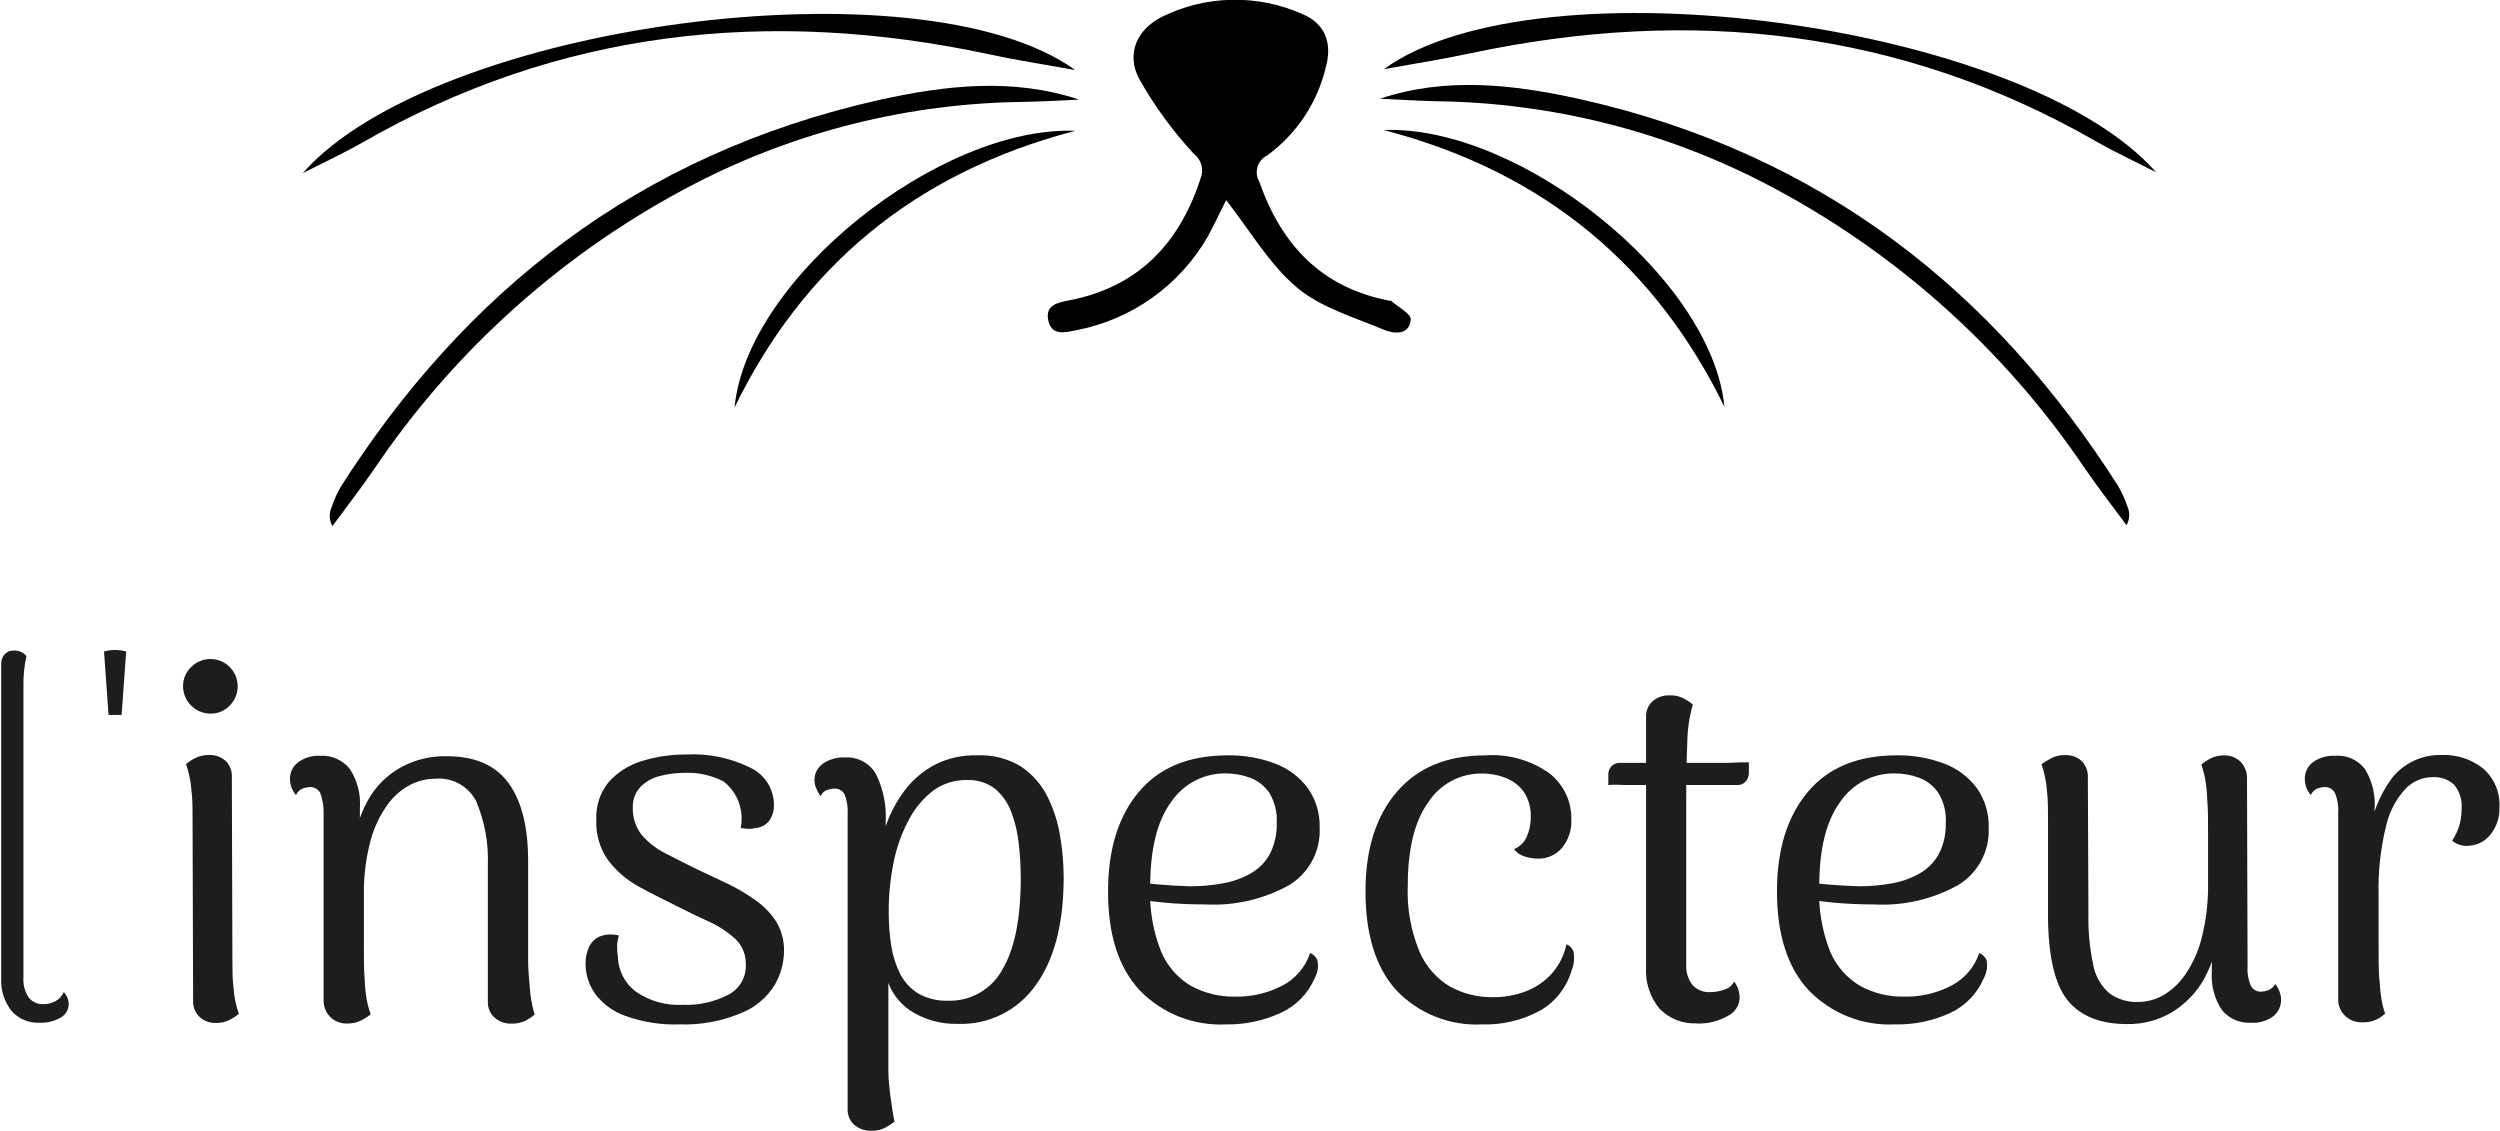
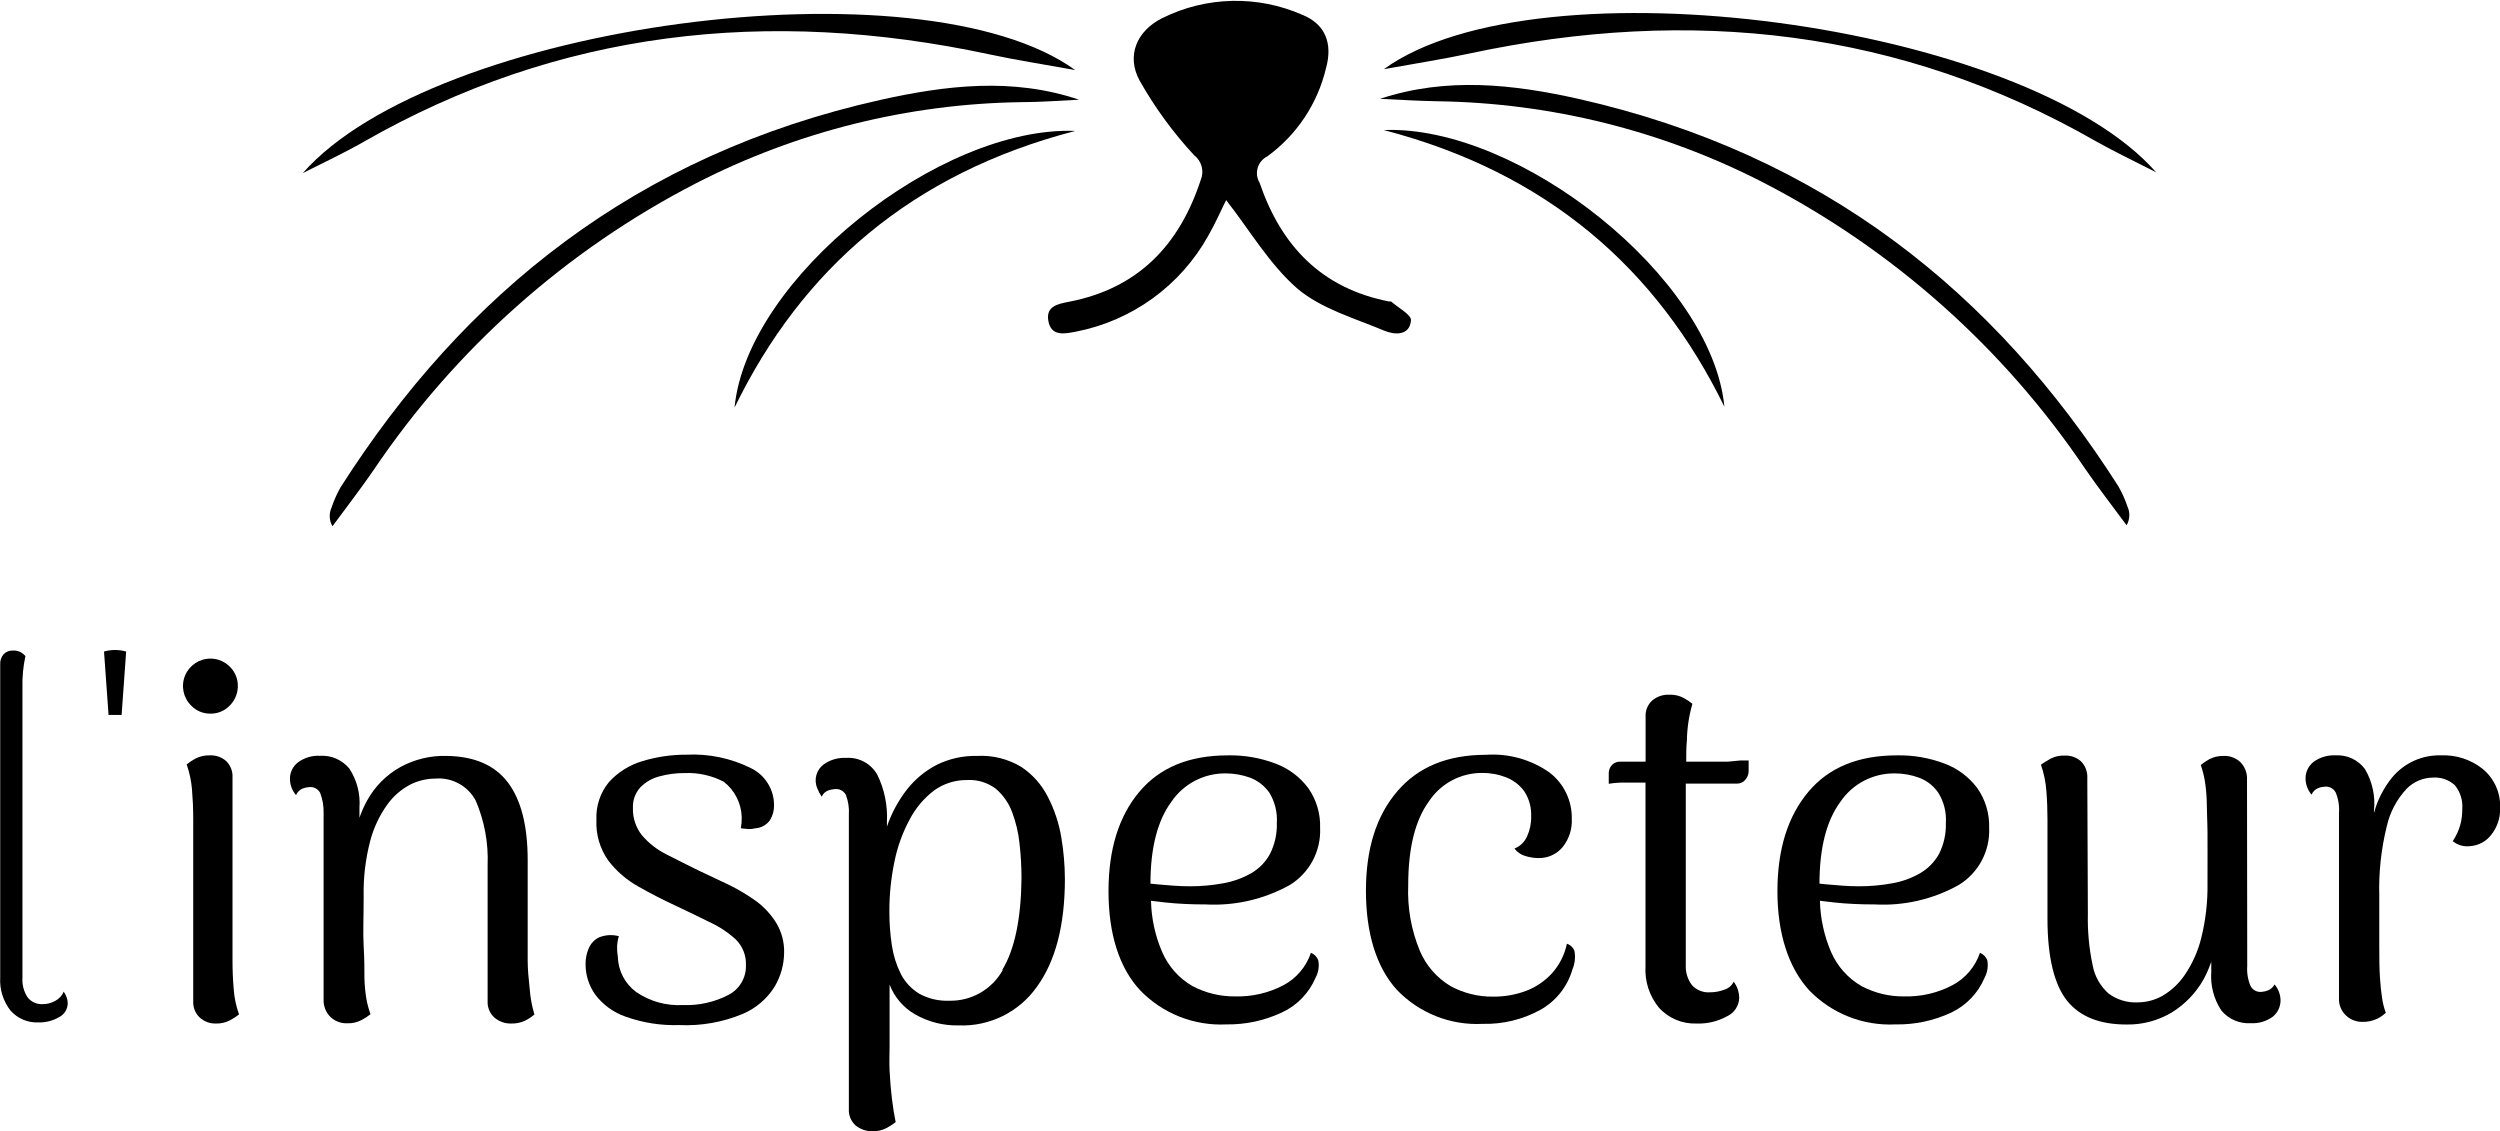
<svg xmlns="http://www.w3.org/2000/svg" width="7.96cm" height="3.6cm" viewBox="0 0 225.67 102.16">
-   <path d="M41.89,168.93a3.17,3.17,0,0,1-2.52-1.06,4.42,4.42,0,0,1-.94-3V136.57a1.3,1.3,0,0,1,.32-.95,1.1,1.1,0,0,1,.82-.32,1.39,1.39,0,0,1,.73.16,1.45,1.45,0,0,1,.41.34,11.79,11.79,0,0,0-.27,2.82q0,2.15,0,6.1l0,20.12a2.88,2.88,0,0,0,.47,1.8,1.61,1.61,0,0,0,1.35.61A2.29,2.29,0,0,0,43.3,167a1.67,1.67,0,0,0,.78-.84,1.88,1.88,0,0,1,.36.57,1.46,1.46,0,0,1,.09.52,1.42,1.42,0,0,1-.79,1.25A3.51,3.51,0,0,1,41.89,168.93Z" transform="translate(-38.43 -76.52)" fill="#1d1d1b" />
-   <path d="M48.72,135.25a3.5,3.5,0,0,1,1,.14l-.41,5.73H48.13l-.41-5.73A3.5,3.5,0,0,1,48.72,135.25Z" transform="translate(-38.43 -76.52)" fill="#1d1d1b" />
-   <path d="M57.32,141a2.49,2.49,0,0,1-2.46-2.45,2.38,2.38,0,0,1,.73-1.76,2.46,2.46,0,0,1,3.49,3.48A2.34,2.34,0,0,1,57.32,141Zm2,22.26c0,.89,0,1.75.11,2.6a8.43,8.43,0,0,0,.48,2.27,5.06,5.06,0,0,1-.8.52,2.58,2.58,0,0,1-1.3.3,2.07,2.07,0,0,1-1.45-.54,1.88,1.88,0,0,1-.59-1.46l-.05-16.53c0-.87,0-1.74-.11-2.59a9.28,9.28,0,0,0-.48-2.27,4.84,4.84,0,0,1,.79-.53,2.72,2.72,0,0,1,1.3-.29,2.09,2.09,0,0,1,1.48.52,1.91,1.91,0,0,1,.57,1.48Z" transform="translate(-38.43 -76.52)" fill="#1d1d1b" />
-   <path d="M69.7,169a2.1,2.1,0,0,1-1.54-.59,2.12,2.12,0,0,1-.6-1.59V150a4.77,4.77,0,0,0-.31-1.84,1,1,0,0,0-1-.52,1.76,1.76,0,0,0-.59.13,1.09,1.09,0,0,0-.59.59,2.25,2.25,0,0,1-.55-1.45,1.86,1.86,0,0,1,.73-1.51,3.1,3.1,0,0,1,2-.59A3.17,3.17,0,0,1,69.93,146a5.67,5.67,0,0,1,.91,3.53v3.19l-.68.82a11.59,11.59,0,0,1,1.39-4.69,7.69,7.69,0,0,1,3-3,8.22,8.22,0,0,1,4.16-1q3.78,0,5.55,2.41t1.78,7v9.06c0,.79.08,1.64.16,2.53a10.52,10.52,0,0,0,.43,2.34,3.89,3.89,0,0,1-.86.57,2.73,2.73,0,0,1-1.23.25,2.24,2.24,0,0,1-1.53-.54,1.86,1.86,0,0,1-.61-1.46V154.69a13.4,13.4,0,0,0-1.07-5.81,3.78,3.78,0,0,0-3.67-2,5.1,5.1,0,0,0-2.25.54,6,6,0,0,0-2.07,1.8,10,10,0,0,0-1.55,3.3,18.22,18.22,0,0,0-.59,5c0,1.82,0,3.33,0,4.51s0,2.16.07,2.91a13.61,13.61,0,0,0,.18,1.87,8.69,8.69,0,0,0,.37,1.36,5.58,5.58,0,0,1-.8.52A2.58,2.58,0,0,1,69.7,169Z" transform="translate(-38.43 -76.52)" fill="#1d1d1b" />
-   <path d="M99.7,169.08a13.09,13.09,0,0,1-4.85-.76,5.8,5.8,0,0,1-2.75-2,4.71,4.71,0,0,1-.87-2.76,3.53,3.53,0,0,1,.28-1.4,1.94,1.94,0,0,1,.93-1,2.82,2.82,0,0,1,1.8-.11,3.64,3.64,0,0,0-.16.89,4.76,4.76,0,0,0,.07,1,4.06,4.06,0,0,0,1.64,3.19,6.79,6.79,0,0,0,4.23,1.18,8.19,8.19,0,0,0,4.1-.91,2.91,2.91,0,0,0,1.59-2.68,3.1,3.1,0,0,0-.93-2.35,9.26,9.26,0,0,0-2.39-1.57c-1-.45-2-.94-3-1.45s-2.33-1.14-3.42-1.76a8.76,8.76,0,0,1-2.7-2.34,5.89,5.89,0,0,1-1.07-3.68,5,5,0,0,1,1.13-3.4,6.59,6.59,0,0,1,3-1.89,13.44,13.44,0,0,1,4-.59,11.73,11.73,0,0,1,5.82,1.21,3.71,3.71,0,0,1,2.1,3.35,2.48,2.48,0,0,1-.37,1.36,1.76,1.76,0,0,1-1.32.73,1.94,1.94,0,0,1-.63.07l-.68-.07a5.05,5.05,0,0,0,.08-1,4.2,4.2,0,0,0-1.63-3.21,7,7,0,0,0-3.51-.78,8.47,8.47,0,0,0-2.3.3,3.67,3.67,0,0,0-1.73,1,2.6,2.6,0,0,0-.66,1.85,3.78,3.78,0,0,0,.82,2.48,7.07,7.07,0,0,0,2.19,1.68c.91.47,1.86.95,2.87,1.44s1.82.85,2.73,1.29a17.28,17.28,0,0,1,2.52,1.5,7.06,7.06,0,0,1,1.85,1.94,5,5,0,0,1,.68,2.68,6.13,6.13,0,0,1-.84,3,6.28,6.28,0,0,1-2.92,2.5A13.28,13.28,0,0,1,99.7,169.08Z" transform="translate(-38.43 -76.52)" fill="#1d1d1b" />
-   <path d="M126.56,144.77a7,7,0,0,1,4,1,7.07,7.07,0,0,1,2.39,2.7,12.35,12.35,0,0,1,1.16,3.6,23.16,23.16,0,0,1,.32,3.71q0,6.28-2.53,9.76a8.24,8.24,0,0,1-7.07,3.49,7.57,7.57,0,0,1-3.94-1,5.27,5.27,0,0,1-2.3-2.69V171c0,.63,0,1.37,0,2.22s.1,1.7.21,2.53.22,1.54.34,2.12a5.89,5.89,0,0,1-.8.52,2.54,2.54,0,0,1-1.29.3,2.32,2.32,0,0,1-1.53-.52,1.85,1.85,0,0,1-.61-1.49l0-26.58a4.27,4.27,0,0,0-.27-1.8,1,1,0,0,0-1-.52,2,2,0,0,0-.59.12,1,1,0,0,0-.59.57,3.7,3.7,0,0,1-.41-.78,1.8,1.8,0,0,1,.61-2.16,3.19,3.19,0,0,1,2-.57,3,3,0,0,1,2.82,1.52,8.68,8.68,0,0,1,.87,4.26v4.14l-1,.5a21.26,21.26,0,0,1,1-4.21,11.58,11.58,0,0,1,1.82-3.37,8.29,8.29,0,0,1,2.71-2.23A7.88,7.88,0,0,1,126.56,144.77Zm-.91,2.23a5,5,0,0,0-3,.95,7.86,7.86,0,0,0-2.2,2.62,13.65,13.65,0,0,0-1.37,3.8,21.89,21.89,0,0,0-.46,4.51,20.21,20.21,0,0,0,.23,3.09,8.59,8.59,0,0,0,.82,2.58,4.53,4.53,0,0,0,1.64,1.75,5.15,5.15,0,0,0,2.69.64,5.39,5.39,0,0,0,4.87-2.78q1.68-2.78,1.68-8.29a27.94,27.94,0,0,0-.18-3.14,11.42,11.42,0,0,0-.68-2.86,5.09,5.09,0,0,0-1.46-2.08A3.93,3.93,0,0,0,125.65,147Z" transform="translate(-38.43 -76.52)" fill="#1d1d1b" />
-   <path d="M149.09,169.08A10.14,10.14,0,0,1,141.3,166q-2.87-3.08-2.86-8.94c0-3.8.93-6.79,2.79-9s4.55-3.29,8-3.29a11.5,11.5,0,0,1,4.32.75,6.5,6.5,0,0,1,2.94,2.21,5.92,5.92,0,0,1,1.07,3.59,5.75,5.75,0,0,1-2.75,5.17,14.06,14.06,0,0,1-7.58,1.75c-1.28,0-2.49-.05-3.65-.16a31.15,31.15,0,0,1-3.5-.52l.09-1.51a23.08,23.08,0,0,0,2.66.37c1,.09,2,.15,3,.18a16.23,16.23,0,0,0,3-.27,7.74,7.74,0,0,0,2.53-.91,4.45,4.45,0,0,0,1.71-1.76,5.82,5.82,0,0,0,.61-2.79,4.66,4.66,0,0,0-.68-2.73,3.72,3.72,0,0,0-1.73-1.35,6.47,6.47,0,0,0-2.19-.39,5.86,5.86,0,0,0-4.94,2.58q-1.89,2.57-1.89,7.62a14.14,14.14,0,0,0,1,5.94,6.54,6.54,0,0,0,2.75,3.1,8.08,8.08,0,0,0,3.87.93,8.91,8.91,0,0,0,4.33-1,5.19,5.19,0,0,0,2.5-2.94,1.19,1.19,0,0,1,.66.66,2.35,2.35,0,0,1-.25,1.61,6.07,6.07,0,0,1-3.05,3.13A11.4,11.4,0,0,1,149.09,169.08Z" transform="translate(-38.43 -76.52)" fill="#1d1d1b" />
-   <path d="M172.25,169.08a10,10,0,0,1-7.76-3.08q-2.79-3.08-2.79-8.94c0-3.8.94-6.79,2.84-9s4.57-3.29,8-3.29a8.91,8.91,0,0,1,5.76,1.61,5.14,5.14,0,0,1,2,4.17,3.78,3.78,0,0,1-.82,2.55,2.75,2.75,0,0,1-2.19,1,4,4,0,0,1-1.17-.18,1.86,1.86,0,0,1-1-.68,2.08,2.08,0,0,0,1.14-1.1,4.11,4.11,0,0,0,.37-1.82,3.84,3.84,0,0,0-.61-2.23,3.64,3.64,0,0,0-1.62-1.27,5.81,5.81,0,0,0-2.19-.41,5.71,5.71,0,0,0-4.82,2.57c-1.25,1.72-1.87,4.24-1.87,7.58a14,14,0,0,0,1.05,5.92,6.79,6.79,0,0,0,2.78,3.19,7.81,7.81,0,0,0,3.82.95,8.25,8.25,0,0,0,3-.52,6.12,6.12,0,0,0,2.35-1.6,5.74,5.74,0,0,0,1.34-2.66,1.09,1.09,0,0,1,.64.7,2.94,2.94,0,0,1-.18,1.67,6.12,6.12,0,0,1-2.91,3.66A10.27,10.27,0,0,1,172.25,169.08Z" transform="translate(-38.43 -76.52)" fill="#1d1d1b" />
-   <path d="M183.64,147.45l0-1a1.06,1.06,0,0,1,.34-.75,1,1,0,0,1,.66-.25h7.83c.12,0,.37,0,.73,0l1.21,0,1.2-.05.73,0,0,1a1.21,1.21,0,0,1-.32.77.94.94,0,0,1-.68.28h-9c-.3,0-.75,0-1.36,0A8.07,8.07,0,0,0,183.64,147.45Zm8,21.53a4.34,4.34,0,0,1-3.39-1.34,5.38,5.38,0,0,1-1.2-3.71V141.35a1.83,1.83,0,0,1,.59-1.47,2.22,2.22,0,0,1,1.55-.53,2.52,2.52,0,0,1,1.31.3,5.21,5.21,0,0,1,.78.52,12.72,12.72,0,0,0-.5,3.32c-.06,1.37-.1,3.22-.1,5.56V163.7a2.76,2.76,0,0,0,.55,1.8,2,2,0,0,0,1.64.66,3.56,3.56,0,0,0,1.27-.23,1.38,1.38,0,0,0,.87-.73,2.7,2.7,0,0,1,.39.75,2.86,2.86,0,0,1,.11.71,1.9,1.9,0,0,1-1.09,1.66A5.3,5.3,0,0,1,191.6,169Z" transform="translate(-38.43 -76.52)" fill="#1d1d1b" />
-   <path d="M209.54,169.08a10.15,10.15,0,0,1-7.79-3.08q-2.87-3.08-2.87-8.94c0-3.8.94-6.79,2.8-9s4.55-3.29,8-3.29a11.5,11.5,0,0,1,4.32.75,6.55,6.55,0,0,1,2.94,2.21,5.92,5.92,0,0,1,1.07,3.59,5.74,5.74,0,0,1-2.76,5.17,14,14,0,0,1-7.57,1.75c-1.28,0-2.49-.05-3.65-.16a31.15,31.15,0,0,1-3.5-.52l.09-1.51a22.77,22.77,0,0,0,2.66.37c1,.09,2,.15,3,.18a16.34,16.34,0,0,0,3-.27,7.6,7.6,0,0,0,2.52-.91,4.55,4.55,0,0,0,1.72-1.76,5.82,5.82,0,0,0,.61-2.79,4.58,4.58,0,0,0-.69-2.73,3.62,3.62,0,0,0-1.73-1.35,6.37,6.37,0,0,0-2.18-.39,5.86,5.86,0,0,0-4.94,2.58q-1.89,2.57-1.89,7.62a14.32,14.32,0,0,0,1,5.94,6.61,6.61,0,0,0,2.76,3.1,8,8,0,0,0,3.87.93,8.84,8.84,0,0,0,4.32-1,5.17,5.17,0,0,0,2.51-2.94,1.19,1.19,0,0,1,.66.66,2.41,2.41,0,0,1-.25,1.61,6.11,6.11,0,0,1-3,3.13A11.4,11.4,0,0,1,209.54,169.08Z" transform="translate(-38.43 -76.52)" fill="#1d1d1b" />
-   <path d="M239.26,144.77a2.09,2.09,0,0,1,1.5.57,2.14,2.14,0,0,1,.59,1.61l.05,16.84a3.86,3.86,0,0,0,.3,1.8,1,1,0,0,0,1,.53,1.82,1.82,0,0,0,.59-.14,1.17,1.17,0,0,0,.6-.55,2.27,2.27,0,0,1,.54,1.41,1.9,1.9,0,0,1-.71,1.51,3.08,3.08,0,0,1-2,.58,3.17,3.17,0,0,1-2.64-1.15,5.58,5.58,0,0,1-.91-3.48v-3.24l.68-.81a11.89,11.89,0,0,1-1.38,4.73,8.29,8.29,0,0,1-2.9,3,7.7,7.7,0,0,1-4.05,1.07c-2.43,0-4.22-.72-5.37-2.14s-1.74-3.9-1.78-7.43v-9c0-.82,0-1.67-.1-2.55a9.46,9.46,0,0,0-.49-2.36c.28-.19.57-.37.89-.55a2.55,2.55,0,0,1,1.25-.27,2.07,2.07,0,0,1,1.48.52,2,2,0,0,1,.57,1.53l.05,12.24a20.14,20.14,0,0,0,.43,4.64,4.5,4.5,0,0,0,1.44,2.57,4.12,4.12,0,0,0,2.68.8,4.65,4.65,0,0,0,2.19-.59,6.28,6.28,0,0,0,2-1.87,10.27,10.27,0,0,0,1.5-3.34,19.2,19.2,0,0,0,.57-5c0-1.82,0-3.33,0-4.51s0-2.15-.07-2.89a14.11,14.11,0,0,0-.18-1.87,8.67,8.67,0,0,0-.36-1.38,4.84,4.84,0,0,1,.79-.53A2.69,2.69,0,0,1,239.26,144.77Z" transform="translate(-38.43 -76.52)" fill="#1d1d1b" />
-   <path d="M251.68,168.89a2.09,2.09,0,0,1-1.45-.57,2,2,0,0,1-.64-1.57V150a4,4,0,0,0-.3-1.84,1,1,0,0,0-1-.52,1.76,1.76,0,0,0-.59.13,1.13,1.13,0,0,0-.59.59,2.29,2.29,0,0,1-.54-1.45,1.88,1.88,0,0,1,.72-1.51,3.11,3.11,0,0,1,2-.59A3.07,3.07,0,0,1,252,146a6.07,6.07,0,0,1,.87,3.74v3h-.55a11,11,0,0,1,2.19-6,5.53,5.53,0,0,1,4.41-2,5.65,5.65,0,0,1,3.78,1.23,4.34,4.34,0,0,1,1.46,3.5,3.69,3.69,0,0,1-.82,2.46,2.6,2.6,0,0,1-1.87,1,2.05,2.05,0,0,1-1.59-.45,5.27,5.27,0,0,0,.7-1.53,5.69,5.69,0,0,0,.16-1.39,3,3,0,0,0-.68-2.14,2.67,2.67,0,0,0-2-.68,3.38,3.38,0,0,0-2.34,1,7.32,7.32,0,0,0-1.8,3.39,23.52,23.52,0,0,0-.68,6.3V162c0,1.19,0,2.15.06,2.89s.11,1.36.19,1.85a7.12,7.12,0,0,0,.34,1.36,3,3,0,0,1-.8.55A2.93,2.93,0,0,1,251.68,168.89Z" transform="translate(-38.43 -76.52)" fill="#1d1d1b" />
-   <path d="M163,85.44c6-2,12.06-1.28,17.92,0,22.13,4.93,37.65,17.51,48.79,35a10.16,10.16,0,0,1,.83,1.84,1.85,1.85,0,0,1-.08,1.69c-1.25-1.69-2.54-3.36-3.73-5.08A78.47,78.47,0,0,0,197.62,93a66.47,66.47,0,0,0-29.41-7.33C166.48,85.63,164.74,85.52,163,85.44Z" transform="translate(-38.43 -76.52)" />
-   <path d="M163.36,82.77c13.92-10.08,57.91-4.19,69.78,9.32-1.83-.94-3.71-1.81-5.49-2.83-17.57-10.06-36.49-12.19-56.53-7.91C168.74,81.86,166.34,82.23,163.36,82.77Z" transform="translate(-38.43 -76.52)" />
-   <path d="M163.35,88.27c12.2-.48,29.65,13.29,30.78,25C188,100.74,178.09,92.11,163.35,88.27Z" transform="translate(-38.43 -76.52)" />
-   <path d="M135.82,85.52c-6-2-12.07-1.28-17.92,0-22.13,4.94-37.65,17.52-48.8,35a10.12,10.12,0,0,0-.82,1.84,1.85,1.85,0,0,0,.08,1.69c1.24-1.69,2.54-3.36,3.72-5.08a78.51,78.51,0,0,1,29.13-25.91,66.42,66.42,0,0,1,29.4-7.33C132.35,85.7,134.08,85.6,135.82,85.52Z" transform="translate(-38.43 -76.52)" />
-   <path d="M135.47,82.85c-13.93-10.08-57.91-4.19-69.79,9.31,1.83-.93,3.71-1.8,5.49-2.82,17.58-10.06,36.5-12.2,56.54-7.91C130.08,81.94,132.49,82.31,135.47,82.85Z" transform="translate(-38.43 -76.52)" />
-   <path d="M135.48,88.34c-12.2-.47-29.66,13.29-30.79,25C110.79,100.82,120.73,92.19,135.48,88.34Z" transform="translate(-38.43 -76.52)" />
-   <path d="M149.11,94.6c-.42.83-1,2.06-1.61,3.21a17.5,17.5,0,0,1-12,8.56c-1,.21-2.23.51-2.48-1-.22-1.29.87-1.51,1.85-1.7,6.25-1.19,10-5.1,11.92-11a1.89,1.89,0,0,0-.59-2.24,35.72,35.72,0,0,1-4.93-6.75c-1.22-2.24-.26-4.5,2.06-5.65A14.94,14.94,0,0,1,156,77.79c2,.83,2.73,2.57,2.12,4.78a13.79,13.79,0,0,1-5.31,8,1.69,1.69,0,0,0-.7,2.38c2,5.71,5.61,9.54,11.7,10.73.06,0,.14,0,.18,0,.64.57,1.85,1.2,1.8,1.71-.12,1.42-1.51,1.31-2.41.93-2.69-1.13-5.7-2-7.85-3.8C153,100.39,151.24,97.32,149.11,94.6Z" transform="translate(-38.43 -76.52)" />
+   <path d="M44.08,166.12a1.67,1.67,0,0,1-.78.84,2.29,2.29,0,0,1-1.13.29,1.61,1.61,0,0,1-1.35-.61,2.88,2.88,0,0,1-.47-1.8l0-20.12q0-4,0-6.1a11.79,11.79,0,0,1,.27-2.82,1.45,1.45,0,0,0-.41-.34,1.39,1.39,0,0,0-.73-.16,1.1,1.1,0,0,0-.82.32,1.3,1.3,0,0,0-.32.95v28.27a4.42,4.42,0,0,0,.94,3,3.17,3.17,0,0,0,2.52,1.06,3.51,3.51,0,0,0,1.85-.47,1.42,1.42,0,0,0,.79-1.25,1.46,1.46,0,0,0-.09-.52A1.88,1.88,0,0,0,44.08,166.12Z" transform="translate(-38.43 -76.52)" />
+   <path d="M47.72,135.39l.41,5.73h1.18l.41-5.73a3.64,3.64,0,0,0-2,0Z" transform="translate(-38.43 -76.52)" />
+   <path d="M59.33,163.29l0-16.52a1.91,1.91,0,0,0-.57-1.48,2.09,2.09,0,0,0-1.48-.52,2.72,2.72,0,0,0-1.3.29,4.84,4.84,0,0,0-.79.53,9.28,9.28,0,0,1,.48,2.27c.07.85.11,1.72.11,2.59L55.78,167a1.88,1.88,0,0,0,.59,1.46,2.07,2.07,0,0,0,1.45.54,2.58,2.58,0,0,0,1.3-.3,5.06,5.06,0,0,0,.8-.52,8.43,8.43,0,0,1-.48-2.27C59.36,165,59.33,164.18,59.33,163.29Z" transform="translate(-38.43 -76.52)" />
+   <path d="M57.32,141a2.34,2.34,0,0,0,1.76-.73,2.48,2.48,0,1,0-3.49,0A2.35,2.35,0,0,0,57.32,141Z" transform="translate(-38.43 -76.52)" />
+   <path d="M86,163.29v-9.06q0-4.64-1.78-7t-5.55-2.41a8.22,8.22,0,0,0-4.16,1,7.69,7.69,0,0,0-3,3,9.58,9.58,0,0,0-.71,1.59v-.91a5.67,5.67,0,0,0-.91-3.53,3.17,3.17,0,0,0-2.64-1.16,3.1,3.1,0,0,0-2,.59,1.86,1.86,0,0,0-.73,1.51,2.25,2.25,0,0,0,.55,1.45,1.09,1.09,0,0,1,.59-.59,1.76,1.76,0,0,1,.59-.13,1,1,0,0,1,1,.52,4.77,4.77,0,0,1,.31,1.84v16.8a2.12,2.12,0,0,0,.6,1.59,2.1,2.1,0,0,0,1.54.59,2.58,2.58,0,0,0,1.3-.3,5.58,5.58,0,0,0,.8-.52,8.69,8.69,0,0,1-.37-1.36,13.61,13.61,0,0,1-.18-1.87c0-.75,0-1.73-.07-2.91s0-2.69,0-4.51a18.22,18.22,0,0,1,.59-5,10,10,0,0,1,1.55-3.3,6,6,0,0,1,2.07-1.8,5.1,5.1,0,0,1,2.25-.54,3.78,3.78,0,0,1,3.67,2,13.4,13.4,0,0,1,1.07,5.81V167a1.86,1.86,0,0,0,.61,1.46,2.24,2.24,0,0,0,1.53.54,2.73,2.73,0,0,0,1.23-.25,3.89,3.89,0,0,0,.86-.57,10.52,10.52,0,0,1-.43-2.34C86.08,164.93,86,164.08,86,163.29Z" transform="translate(-38.43 -76.52)" />
+   <path d="M106.64,157.94a17.28,17.28,0,0,0-2.52-1.5q-1.37-.66-2.73-1.29c-1-.49-2-1-2.87-1.44A7.07,7.07,0,0,1,96.33,152a3.78,3.78,0,0,1-.82-2.48,2.6,2.6,0,0,1,.66-1.85,3.67,3.67,0,0,1,1.73-1,8.47,8.47,0,0,1,2.3-.3,7,7,0,0,1,3.51.78,4.2,4.2,0,0,1,1.63,3.21,5.05,5.05,0,0,1-.08,1l.68.07a1.94,1.94,0,0,0,.63-.07,1.76,1.76,0,0,0,1.32-.73,2.48,2.48,0,0,0,.37-1.36,3.71,3.71,0,0,0-2.1-3.35,11.73,11.73,0,0,0-5.82-1.21,13.44,13.44,0,0,0-4,.59,6.59,6.59,0,0,0-3,1.89,5,5,0,0,0-1.13,3.4,5.89,5.89,0,0,0,1.07,3.68,8.76,8.76,0,0,0,2.7,2.34c1.09.62,2.23,1.21,3.42,1.76s2.07,1,3,1.45a9.26,9.26,0,0,1,2.39,1.57,3.1,3.1,0,0,1,.93,2.35,2.91,2.91,0,0,1-1.59,2.68,8.19,8.19,0,0,1-4.1.91,6.79,6.79,0,0,1-4.23-1.18A4.06,4.06,0,0,1,94.15,163a4.76,4.76,0,0,1-.07-1,3.64,3.64,0,0,1,.16-.89,2.82,2.82,0,0,0-1.8.11,1.94,1.94,0,0,0-.93,1,3.53,3.53,0,0,0-.28,1.4,4.71,4.71,0,0,0,.87,2.76,5.8,5.8,0,0,0,2.75,2,13.09,13.09,0,0,0,4.85.76,13.28,13.28,0,0,0,5.71-1,6.28,6.28,0,0,0,2.92-2.5,6.13,6.13,0,0,0,.84-3,5,5,0,0,0-.68-2.68A7.06,7.06,0,0,0,106.64,157.94Z" transform="translate(-38.43 -76.52)" />
+   <path d="M133,148.52a7.07,7.07,0,0,0-2.39-2.7,7,7,0,0,0-4-1,7.88,7.88,0,0,0-3.62.79,8.29,8.29,0,0,0-2.71,2.23,11.58,11.58,0,0,0-1.82,3.37v-.43a8.68,8.68,0,0,0-.87-4.26,3,3,0,0,0-2.82-1.52,3.19,3.19,0,0,0-2,.57,1.8,1.8,0,0,0-.61,2.16,3.7,3.7,0,0,0,.41.78,1,1,0,0,1,.59-.57,2,2,0,0,1,.59-.12,1,1,0,0,1,1,.52,4.27,4.27,0,0,1,.27,1.8l0,26.58a1.85,1.85,0,0,0,.61,1.49,2.32,2.32,0,0,0,1.53.52,2.54,2.54,0,0,0,1.29-.3,5.89,5.89,0,0,0,.8-.52c-.12-.58-.24-1.28-.34-2.12s-.17-1.67-.21-2.53,0-1.59,0-2.22v-5.56a5.27,5.27,0,0,0,2.3,2.69,7.57,7.57,0,0,0,3.94,1,8.24,8.24,0,0,0,7.07-3.49q2.53-3.48,2.53-9.76a23.16,23.16,0,0,0-.32-3.71A12.35,12.35,0,0,0,133,148.52Zm-4.07,15.64a5.39,5.39,0,0,1-4.87,2.78,5.15,5.15,0,0,1-2.69-.64,4.53,4.53,0,0,1-1.64-1.75,8.59,8.59,0,0,1-.82-2.58,20.21,20.21,0,0,1-.23-3.09,21.89,21.89,0,0,1,.46-4.51,13.65,13.65,0,0,1,1.37-3.8,7.86,7.86,0,0,1,2.2-2.62,5,5,0,0,1,3-.95,3.93,3.93,0,0,1,2.59.79,5.09,5.09,0,0,1,1.46,2.08,11.42,11.42,0,0,1,.68,2.86,27.94,27.94,0,0,1,.18,3.14Q130.56,161.39,128.88,164.16Z" transform="translate(-38.43 -76.52)" />
+   <path d="M147.27,158.24a14.06,14.06,0,0,0,7.58-1.75,5.75,5.75,0,0,0,2.75-5.17,5.92,5.92,0,0,0-1.07-3.59,6.5,6.5,0,0,0-2.94-2.21,11.5,11.5,0,0,0-4.32-.75q-5.24,0-8,3.29c-1.86,2.21-2.79,5.2-2.79,9s.95,6.89,2.86,8.94a10.14,10.14,0,0,0,7.79,3.08,11.4,11.4,0,0,0,5-1.07,6.07,6.07,0,0,0,3.05-3.13,2.35,2.35,0,0,0,.25-1.61,1.19,1.19,0,0,0-.66-.66,5.19,5.19,0,0,1-2.5,2.94,8.91,8.91,0,0,1-4.33,1,8.08,8.08,0,0,1-3.87-.93,6.54,6.54,0,0,1-2.75-3.1,12.35,12.35,0,0,1-1-4.61l1.27.15C144.78,158.19,146,158.24,147.27,158.24Zm-5-1.88c0-3.25.65-5.71,1.88-7.38a5.86,5.86,0,0,1,4.94-2.58,6.47,6.47,0,0,1,2.19.39,3.72,3.72,0,0,1,1.73,1.35,4.66,4.66,0,0,1,.68,2.73,5.82,5.82,0,0,1-.61,2.79,4.45,4.45,0,0,1-1.71,1.76,7.74,7.74,0,0,1-2.53.91,16.23,16.23,0,0,1-3,.27c-1,0-2-.09-3-.18Z" transform="translate(-38.43 -76.52)" />
+   <path d="M179.9,161.79a5.74,5.74,0,0,1-1.34,2.66,6.12,6.12,0,0,1-2.35,1.6,8.25,8.25,0,0,1-3,.52,7.81,7.81,0,0,1-3.82-.95,6.79,6.79,0,0,1-2.78-3.19,14,14,0,0,1-1.05-5.92c0-3.34.62-5.86,1.87-7.58a5.71,5.71,0,0,1,4.82-2.57,5.81,5.81,0,0,1,2.19.41,3.64,3.64,0,0,1,1.62,1.27,3.84,3.84,0,0,1,.61,2.23,4.11,4.11,0,0,1-.37,1.82,2.08,2.08,0,0,1-1.14,1.1,1.86,1.86,0,0,0,1,.68,4,4,0,0,0,1.17.18,2.75,2.75,0,0,0,2.19-1,3.78,3.78,0,0,0,.82-2.55,5.14,5.14,0,0,0-2-4.17,8.91,8.91,0,0,0-5.76-1.61q-5.19,0-8,3.29c-1.9,2.21-2.84,5.2-2.84,9s.93,6.89,2.79,8.94a10,10,0,0,0,7.76,3.08,10.27,10.27,0,0,0,5.2-1.26,6.12,6.12,0,0,0,2.91-3.66,2.94,2.94,0,0,0,.18-1.67A1.09,1.09,0,0,0,179.9,161.79Z" transform="translate(-38.43 -76.52)" />
+   <path d="M194.45,145.34l-1.21,0c-.36,0-.61,0-.73,0h-1.83c0-.71,0-1.36.06-1.91a12.72,12.72,0,0,1,.5-3.32,5.21,5.21,0,0,0-.78-.52,2.52,2.52,0,0,0-1.31-.3,2.22,2.22,0,0,0-1.55.53,1.83,1.83,0,0,0-.59,1.47v4.05h-2.33a1,1,0,0,0-.66.25,1.06,1.06,0,0,0-.34.75l0,1a8.07,8.07,0,0,1,1.36-.11c.61,0,1.06,0,1.36,0H187v16.61a5.38,5.38,0,0,0,1.2,3.71A4.34,4.34,0,0,0,191.6,169a5.3,5.3,0,0,0,2.78-.66,1.9,1.9,0,0,0,1.09-1.66,2.86,2.86,0,0,0-.11-.71,2.7,2.7,0,0,0-.39-.75,1.38,1.38,0,0,1-.87.73,3.56,3.56,0,0,1-1.27.23,2,2,0,0,1-1.64-.66,2.76,2.76,0,0,1-.55-1.8V149.05c0-.61,0-1.19,0-1.73h4.69A.94.94,0,0,0,196,147a1.21,1.21,0,0,0,.32-.77l0-1-.73,0Z" transform="translate(-38.43 -76.52)" />
+   <path d="M207.72,158.24a14,14,0,0,0,7.57-1.75,5.74,5.74,0,0,0,2.76-5.17,5.92,5.92,0,0,0-1.07-3.59,6.55,6.55,0,0,0-2.94-2.21,11.5,11.5,0,0,0-4.32-.75q-5.24,0-8,3.29c-1.86,2.21-2.8,5.2-2.8,9s1,6.89,2.87,8.94a10.15,10.15,0,0,0,7.79,3.08,11.4,11.4,0,0,0,5.05-1.07,6.11,6.11,0,0,0,3-3.13,2.41,2.41,0,0,0,.25-1.61,1.19,1.19,0,0,0-.66-.66,5.17,5.17,0,0,1-2.51,2.94,8.84,8.84,0,0,1-4.32,1,8,8,0,0,1-3.87-.93,6.61,6.61,0,0,1-2.76-3.1,12.56,12.56,0,0,1-1-4.61l1.27.15C205.23,158.19,206.44,158.24,207.72,158.24Zm-5-1.88c0-3.25.65-5.71,1.88-7.38a5.86,5.86,0,0,1,4.94-2.58,6.37,6.37,0,0,1,2.18.39,3.62,3.62,0,0,1,1.73,1.35,4.58,4.58,0,0,1,.69,2.73,5.82,5.82,0,0,1-.61,2.79,4.55,4.55,0,0,1-1.72,1.76,7.6,7.6,0,0,1-2.52.91,16.34,16.34,0,0,1-3,.27c-1,0-2-.09-3-.18Z" transform="translate(-38.43 -76.52)" />
+   <path d="M243.26,166a1.82,1.82,0,0,1-.59.14,1,1,0,0,1-1-.53,3.86,3.86,0,0,1-.3-1.8L241.35,147a2.14,2.14,0,0,0-.59-1.61,2.09,2.09,0,0,0-1.5-.57,2.69,2.69,0,0,0-1.3.29,4.84,4.84,0,0,0-.79.53,8.67,8.67,0,0,1,.36,1.38,14.11,14.11,0,0,1,.18,1.87c0,.74.06,1.71.07,2.89s0,2.69,0,4.51a19.2,19.2,0,0,1-.57,5,10.27,10.27,0,0,1-1.5,3.34,6.28,6.28,0,0,1-2,1.87,4.65,4.65,0,0,1-2.19.59,4.12,4.12,0,0,1-2.68-.8,4.5,4.5,0,0,1-1.44-2.57,20.14,20.14,0,0,1-.43-4.64l-.05-12.24a2,2,0,0,0-.57-1.53,2.07,2.07,0,0,0-1.48-.52,2.55,2.55,0,0,0-1.25.27c-.32.18-.61.36-.89.55a9.46,9.46,0,0,1,.49,2.36c.07.88.1,1.73.1,2.55v9c0,3.53.63,6,1.78,7.43s2.94,2.14,5.37,2.14a7.7,7.7,0,0,0,4.05-1.07,8.29,8.29,0,0,0,2.9-3,10.58,10.58,0,0,0,.7-1.6v.92a5.58,5.58,0,0,0,.91,3.48,3.17,3.17,0,0,0,2.64,1.15,3.08,3.08,0,0,0,2-.58,1.9,1.9,0,0,0,.71-1.51,2.27,2.27,0,0,0-.54-1.41A1.17,1.17,0,0,1,243.26,166Z" transform="translate(-38.43 -76.52)" />
+   <path d="M262.65,146a5.65,5.65,0,0,0-3.78-1.23,5.53,5.53,0,0,0-4.41,2,8.67,8.67,0,0,0-1.64,3.21v-.22A6.07,6.07,0,0,0,252,146a3.07,3.07,0,0,0-2.64-1.23,3.11,3.11,0,0,0-2,.59,1.88,1.88,0,0,0-.72,1.51,2.29,2.29,0,0,0,.54,1.45,1.13,1.13,0,0,1,.59-.59,1.76,1.76,0,0,1,.59-.13,1,1,0,0,1,1,.52,4,4,0,0,1,.3,1.84v16.75a2,2,0,0,0,.64,1.57,2.09,2.09,0,0,0,1.45.57,2.93,2.93,0,0,0,1.34-.27,3,3,0,0,0,.8-.55,6.45,6.45,0,0,1-.34-1.36c-.08-.49-.14-1.1-.19-1.85s-.06-1.7-.06-2.89v-4.46a23.52,23.52,0,0,1,.68-6.3,7.32,7.32,0,0,1,1.8-3.39,3.38,3.38,0,0,1,2.34-1,2.67,2.67,0,0,1,2,.68,3,3,0,0,1,.68,2.14,5.69,5.69,0,0,1-.16,1.39,5.27,5.27,0,0,1-.7,1.53,2.05,2.05,0,0,0,1.59.45,2.6,2.6,0,0,0,1.87-1,3.69,3.69,0,0,0,.82-2.46A4.34,4.34,0,0,0,262.65,146Z" transform="translate(-38.43 -76.52)" />
+   <path d="M226.74,118.9c1.19,1.72,2.48,3.39,3.73,5.08a1.85,1.85,0,0,0,.08-1.69,10.16,10.16,0,0,0-.83-1.84c-11.14-17.47-26.66-30-48.79-35-5.86-1.31-11.89-2-17.92,0,1.73.08,3.47.19,5.2.22A66.47,66.47,0,0,1,197.62,93,78.47,78.47,0,0,1,226.74,118.9Z" transform="translate(-38.43 -76.52)" />
+   <path d="M227.65,89.26c1.78,1,3.66,1.89,5.49,2.83-11.87-13.51-55.86-19.4-69.78-9.32,3-.54,5.38-.91,7.76-1.42C191.16,77.07,210.08,79.2,227.65,89.26Z" transform="translate(-38.43 -76.52)" />
+   <path d="M194.13,113.27c-1.13-11.71-18.58-25.48-30.78-25C178.09,92.11,188,100.74,194.13,113.27Z" transform="translate(-38.43 -76.52)" />
+   <path d="M117.9,85.54c-22.13,4.94-37.65,17.52-48.8,35a10.12,10.12,0,0,0-.82,1.84,1.85,1.85,0,0,0,.08,1.69c1.24-1.69,2.54-3.36,3.72-5.08a78.51,78.51,0,0,1,29.13-25.91,66.42,66.42,0,0,1,29.4-7.33c1.74,0,3.47-.14,5.21-.22C129.79,83.49,123.75,84.24,117.9,85.54Z" transform="translate(-38.43 -76.52)" />
+   <path d="M127.71,81.43c2.37.51,4.78.88,7.76,1.42-13.93-10.08-57.91-4.19-69.79,9.31,1.83-.93,3.71-1.8,5.49-2.82C88.75,79.28,107.67,77.14,127.71,81.43Z" transform="translate(-38.43 -76.52)" />
+   <path d="M104.69,113.35c6.1-12.53,16-21.16,30.79-25C123.28,87.87,105.82,101.63,104.69,113.35Z" transform="translate(-38.43 -76.52)" />
+   <path d="M147.5,97.81c.66-1.15,1.19-2.38,1.61-3.21,2.13,2.72,3.9,5.79,6.44,8,2.15,1.82,5.16,2.67,7.85,3.8.9.38,2.29.49,2.41-.93.05-.51-1.16-1.14-1.8-1.71,0,0-.12,0-.18,0-6.09-1.19-9.74-5-11.7-10.73a1.69,1.69,0,0,1,.7-2.38,13.79,13.79,0,0,0,5.31-8c.61-2.21-.08-3.95-2.12-4.78a14.94,14.94,0,0,0-12.67.28c-2.32,1.15-3.28,3.41-2.06,5.65a35.72,35.72,0,0,0,4.93,6.75,1.89,1.89,0,0,1,.59,2.24c-1.93,5.89-5.67,9.8-11.92,11-1,.19-2.07.41-1.85,1.7.25,1.48,1.51,1.18,2.48,1A17.5,17.5,0,0,0,147.5,97.81Z" transform="translate(-38.43 -76.52)" />
</svg>
